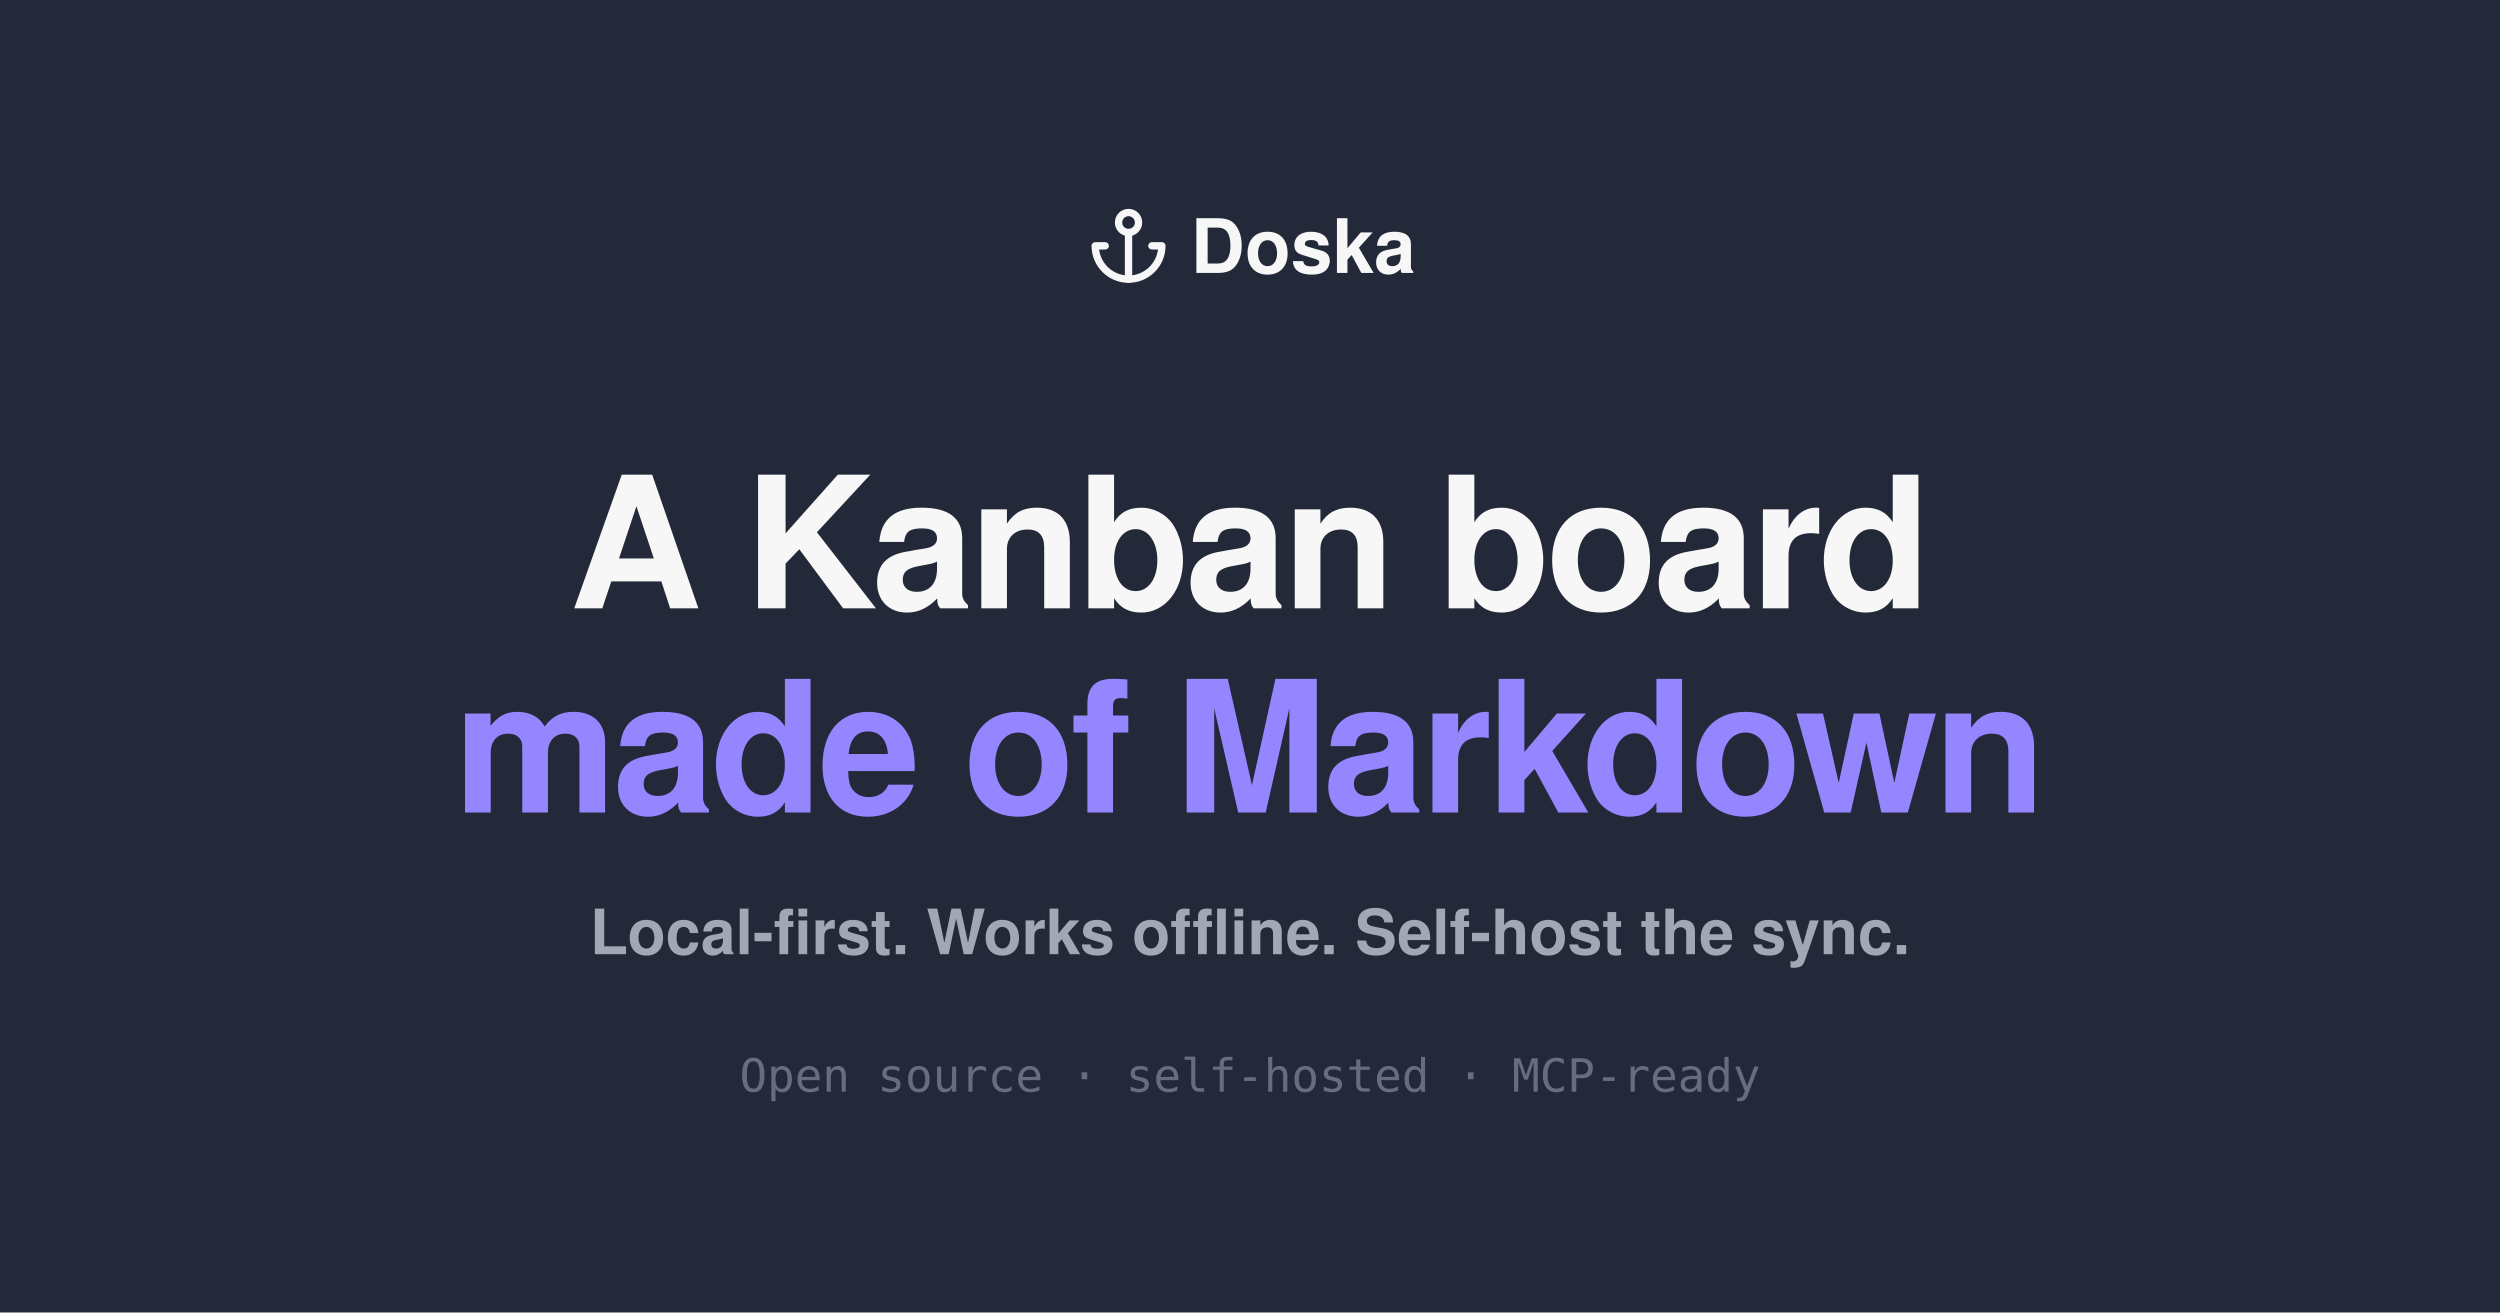
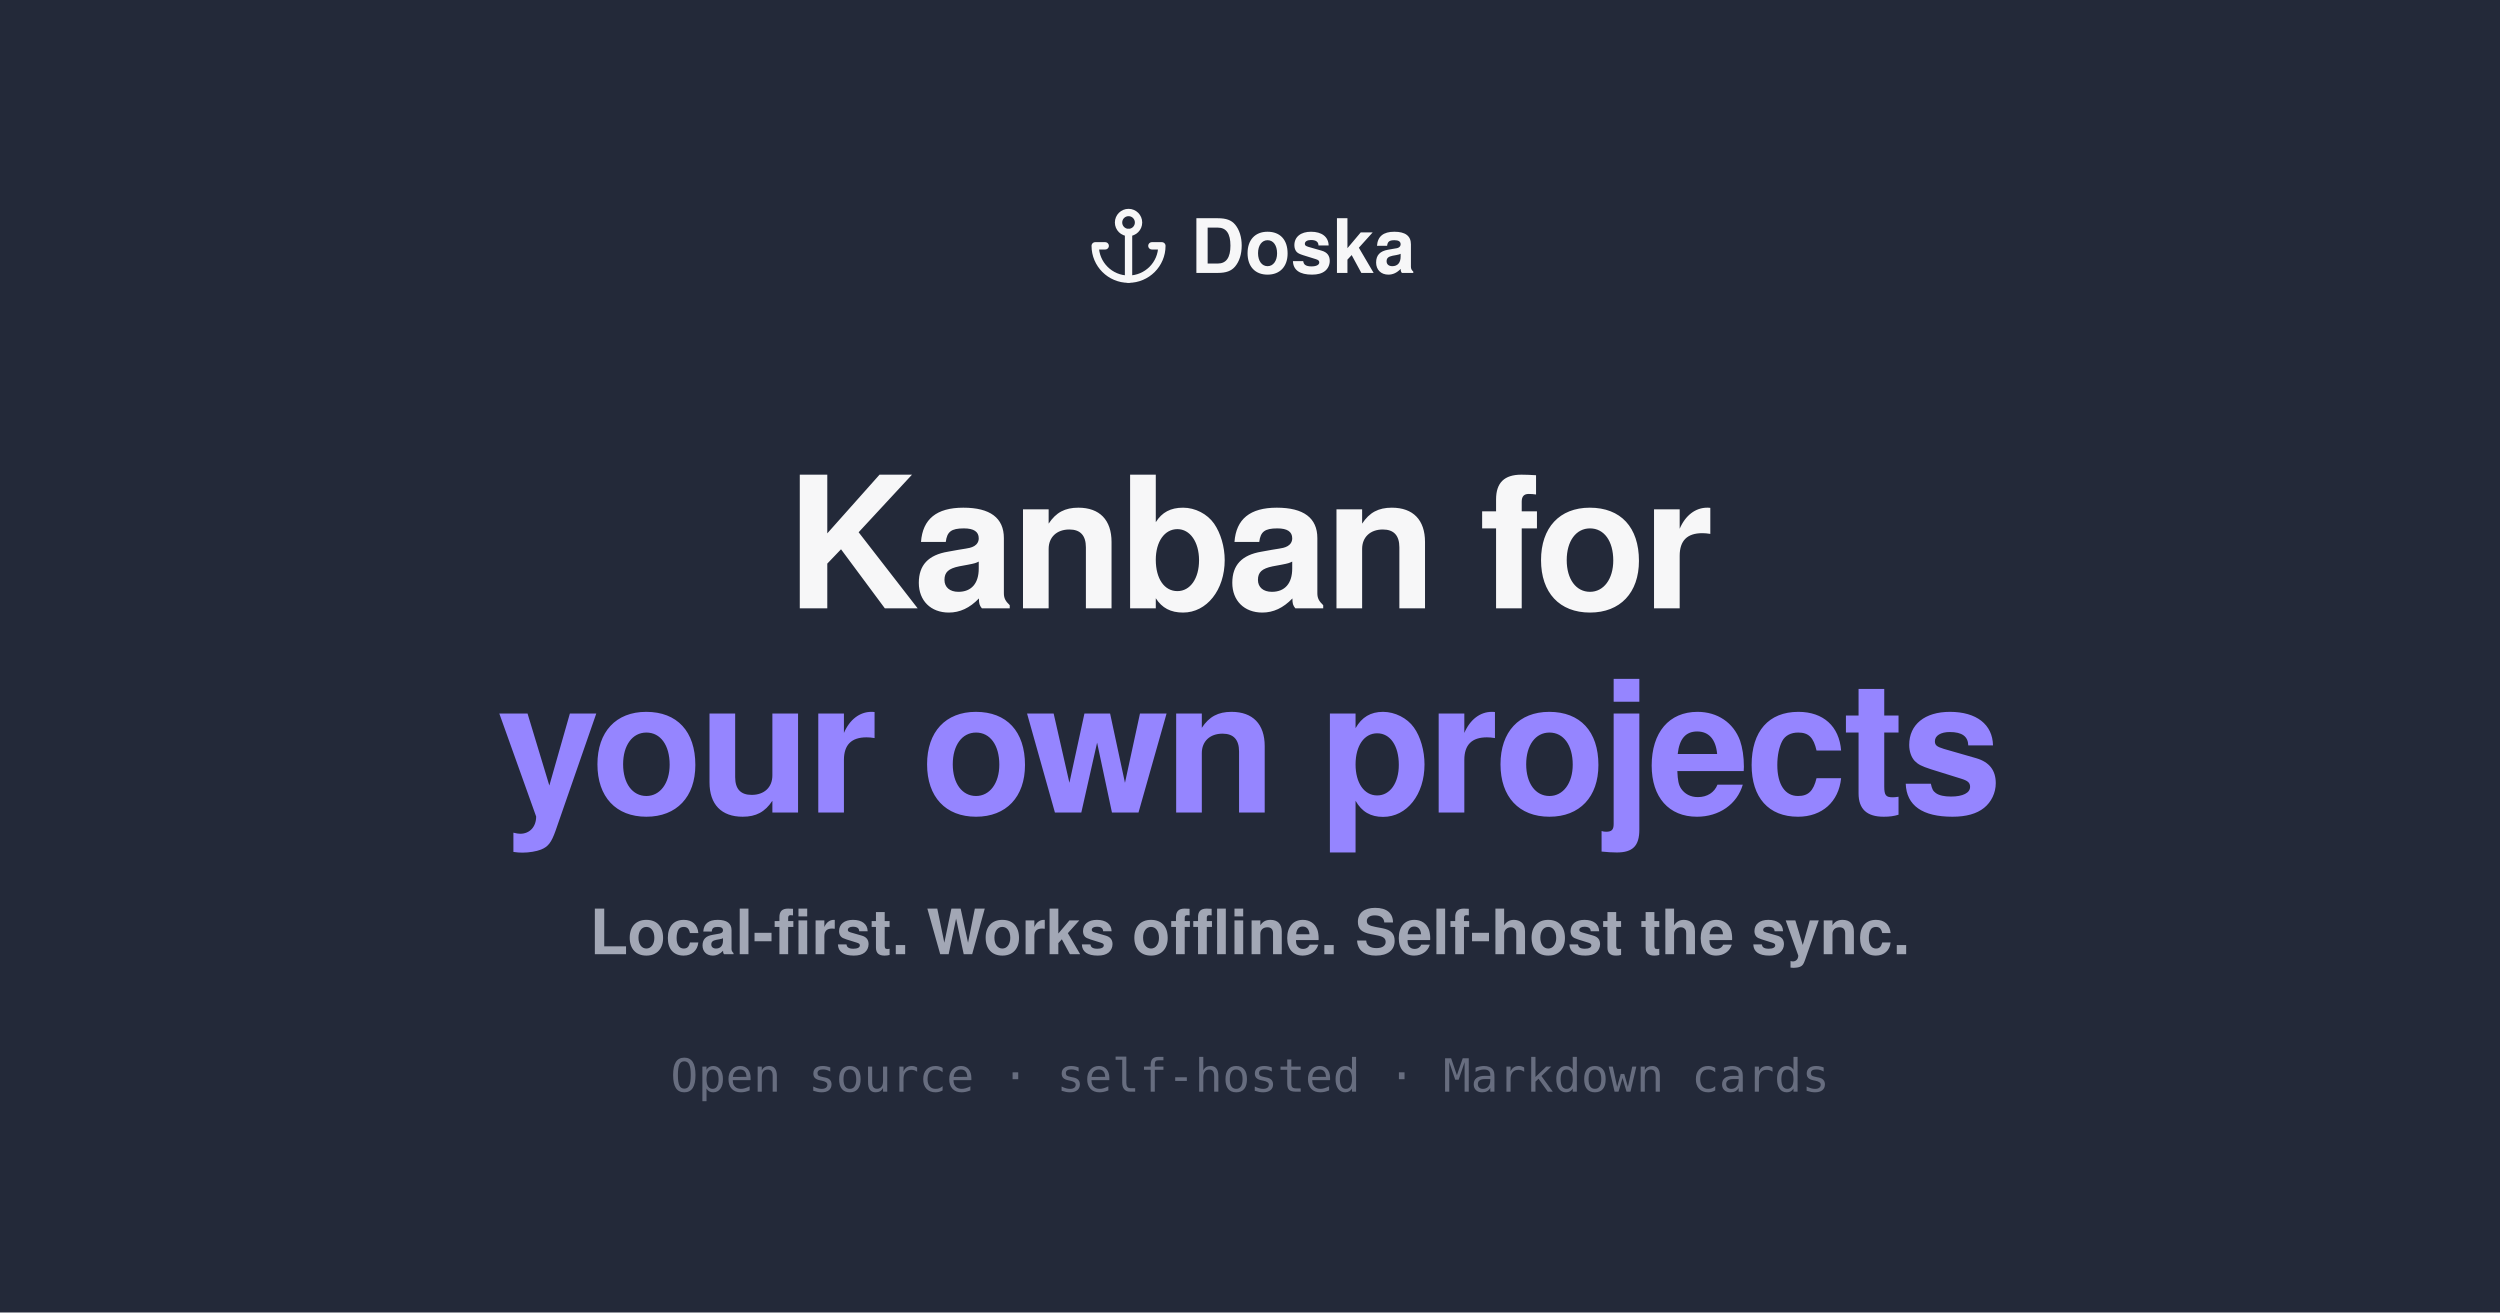
<svg xmlns="http://www.w3.org/2000/svg" width="1200" height="630" viewBox="0 0 1200 630">
  <rect width="1200" height="630" fill="#232939" />
  <g transform="translate(522.5 98.8) scale(1.6)" fill="none" stroke="#f7f7f8" stroke-width="2.2" stroke-linecap="round" stroke-linejoin="round">
    <path d="M12 22V8" />
    <path d="M5 12H2a10 10 0 0 0 20 0h-3" />
    <circle cx="12" cy="5" r="3" />
  </g>
  <text x="571.5" y="131" font-family="Avenir Next, Helvetica, sans-serif" font-weight="600" font-size="36" fill="#f7f7f8">Doska</text>
  <g text-anchor="middle" font-family="Avenir Next, Helvetica, sans-serif" font-weight="800" font-size="88" letter-spacing="-2">
-     <text x="600" y="292" fill="#f7f7f8">A Kanban board</text>
-     <text x="600" y="390" fill="#9585ff">made of Markdown</text>
+     <text x="600" y="292" fill="#f7f7f8">Kanban for</text>
+     <text x="600" y="390" fill="#9585ff">your own projects</text>
  </g>
  <text x="600" y="458" text-anchor="middle" font-family="Avenir Next, Helvetica, sans-serif" font-weight="600" font-size="30" fill="#a2a7b5">Local-first. Works offline. Self-host the sync.</text>
-   <text x="600" y="524" text-anchor="middle" font-family="Geist Mono, Menlo, monospace" font-size="22" fill="#676d7f">Open source · self-hosted · MCP-ready</text>
+   <text x="600" y="524" text-anchor="middle" font-family="Geist Mono, Menlo, monospace" font-size="22" fill="#676d7f">Open source · self-hosted · Markdown cards</text>
</svg>
